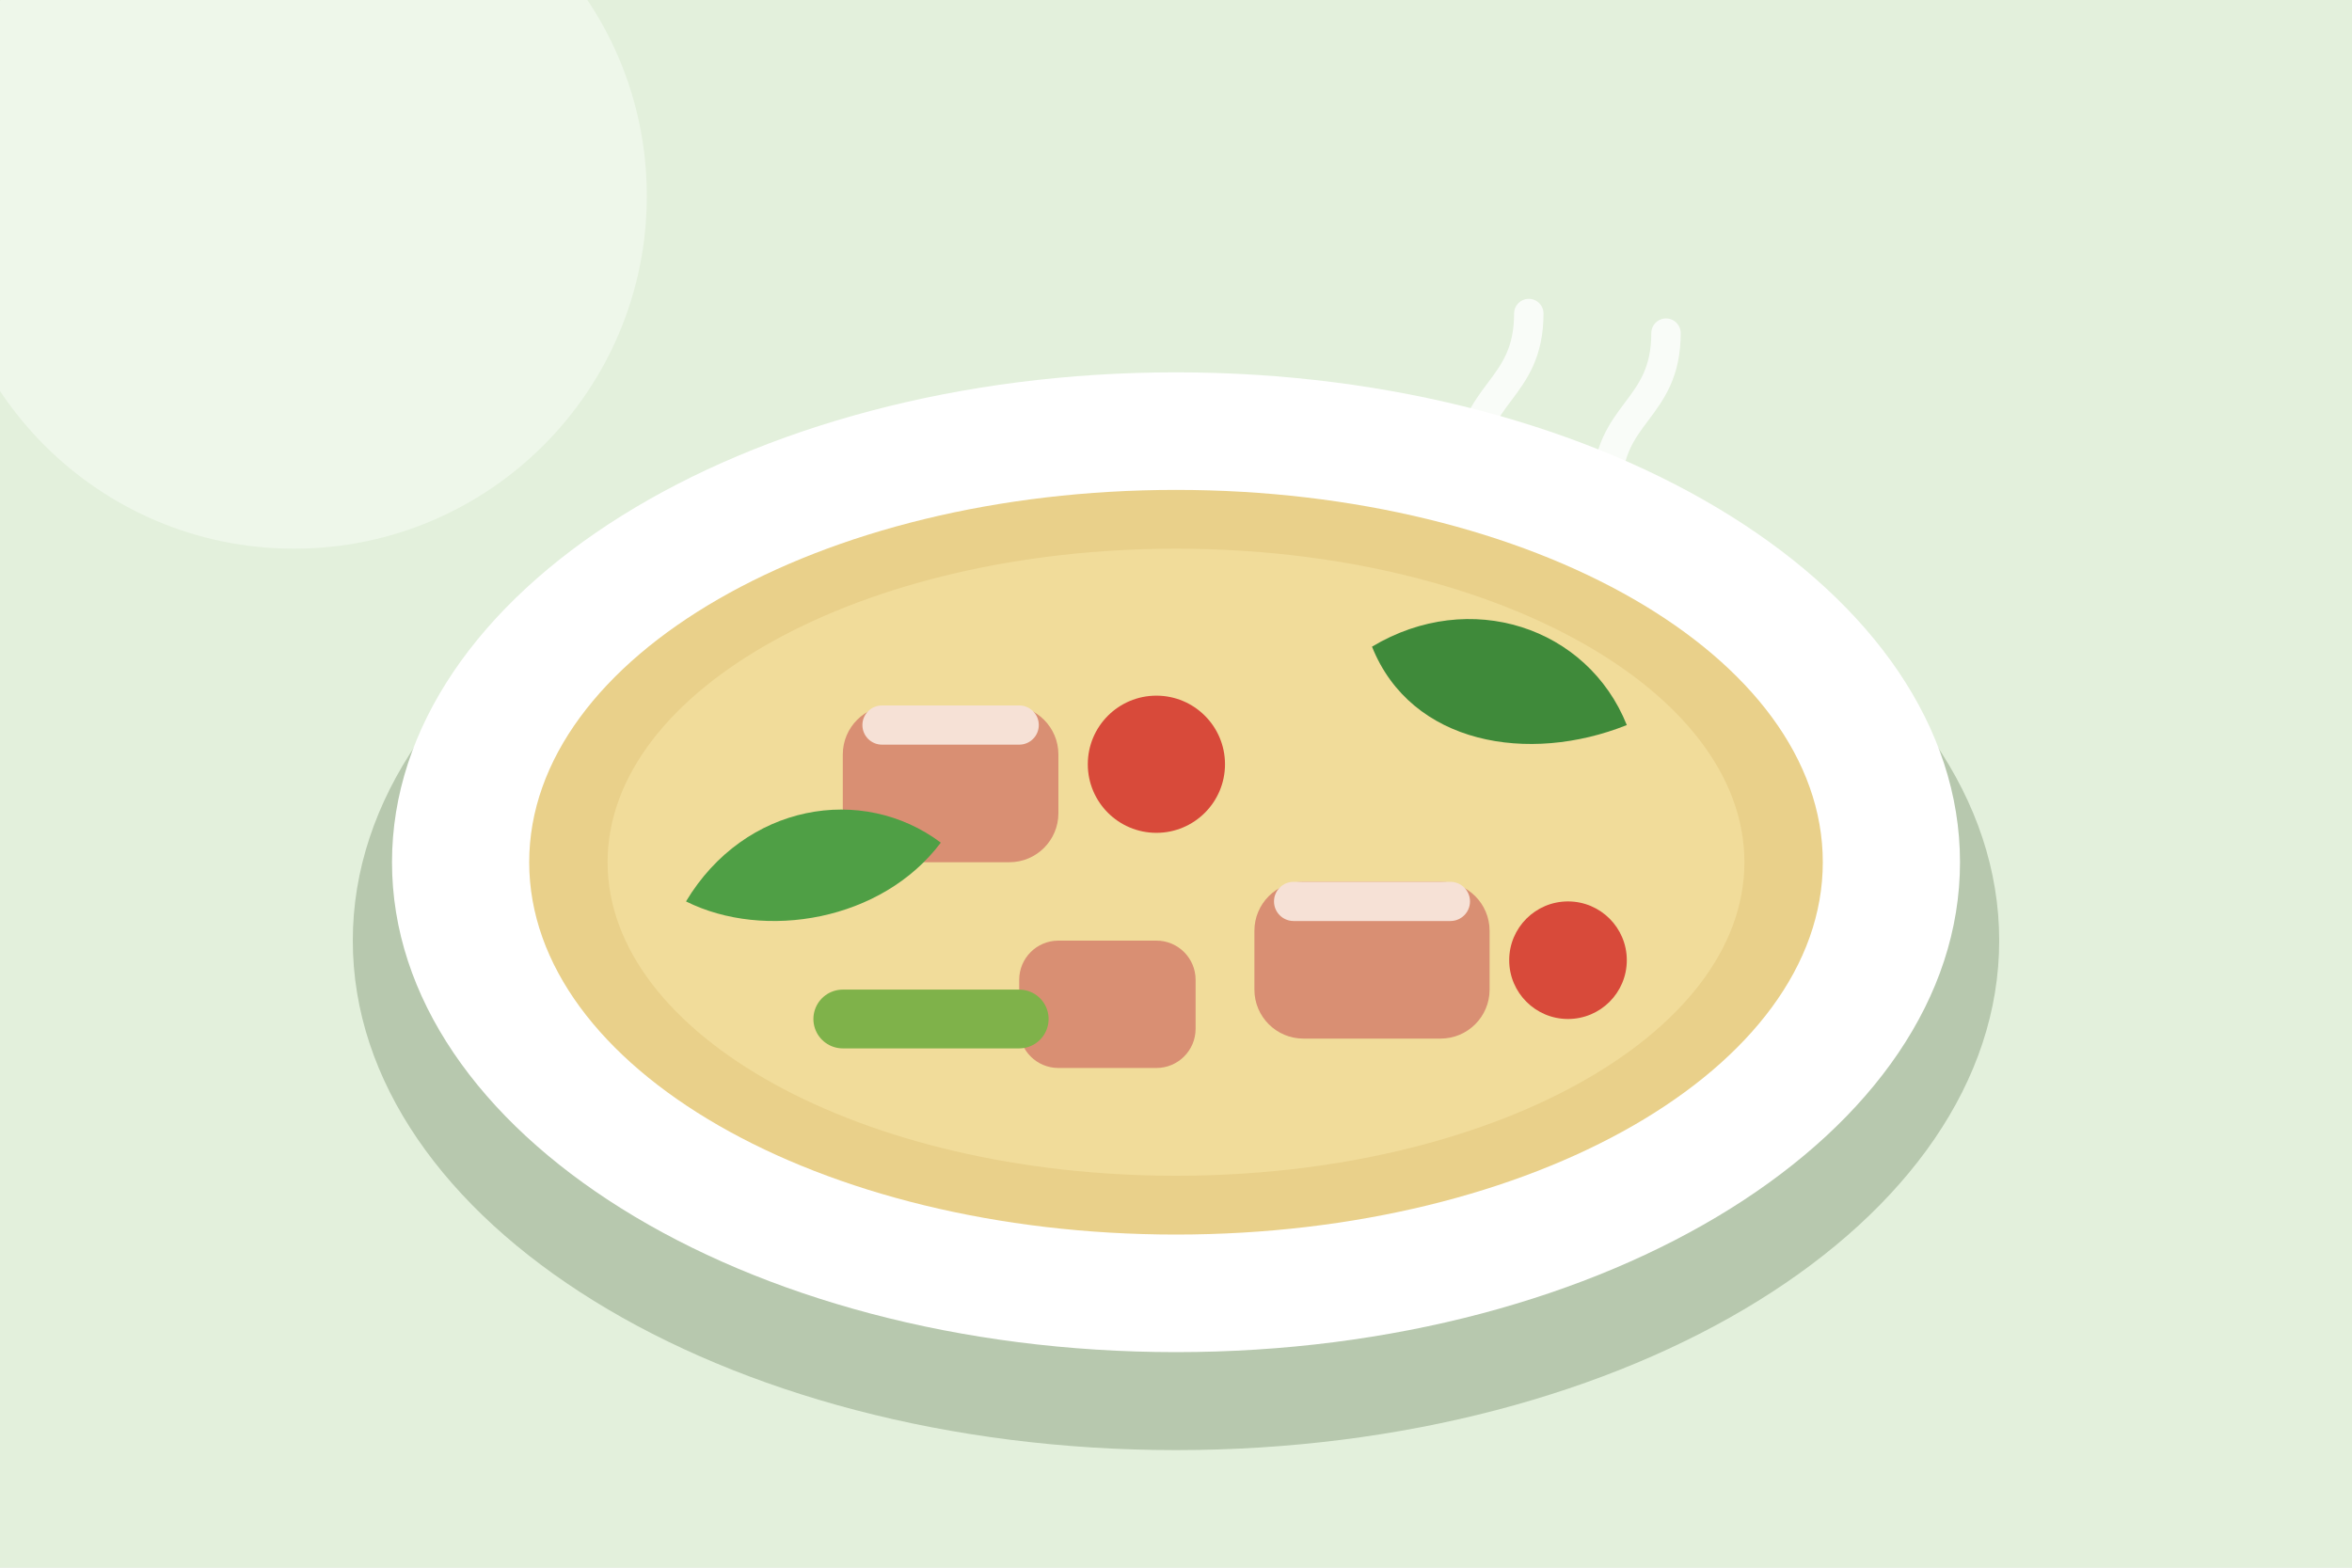
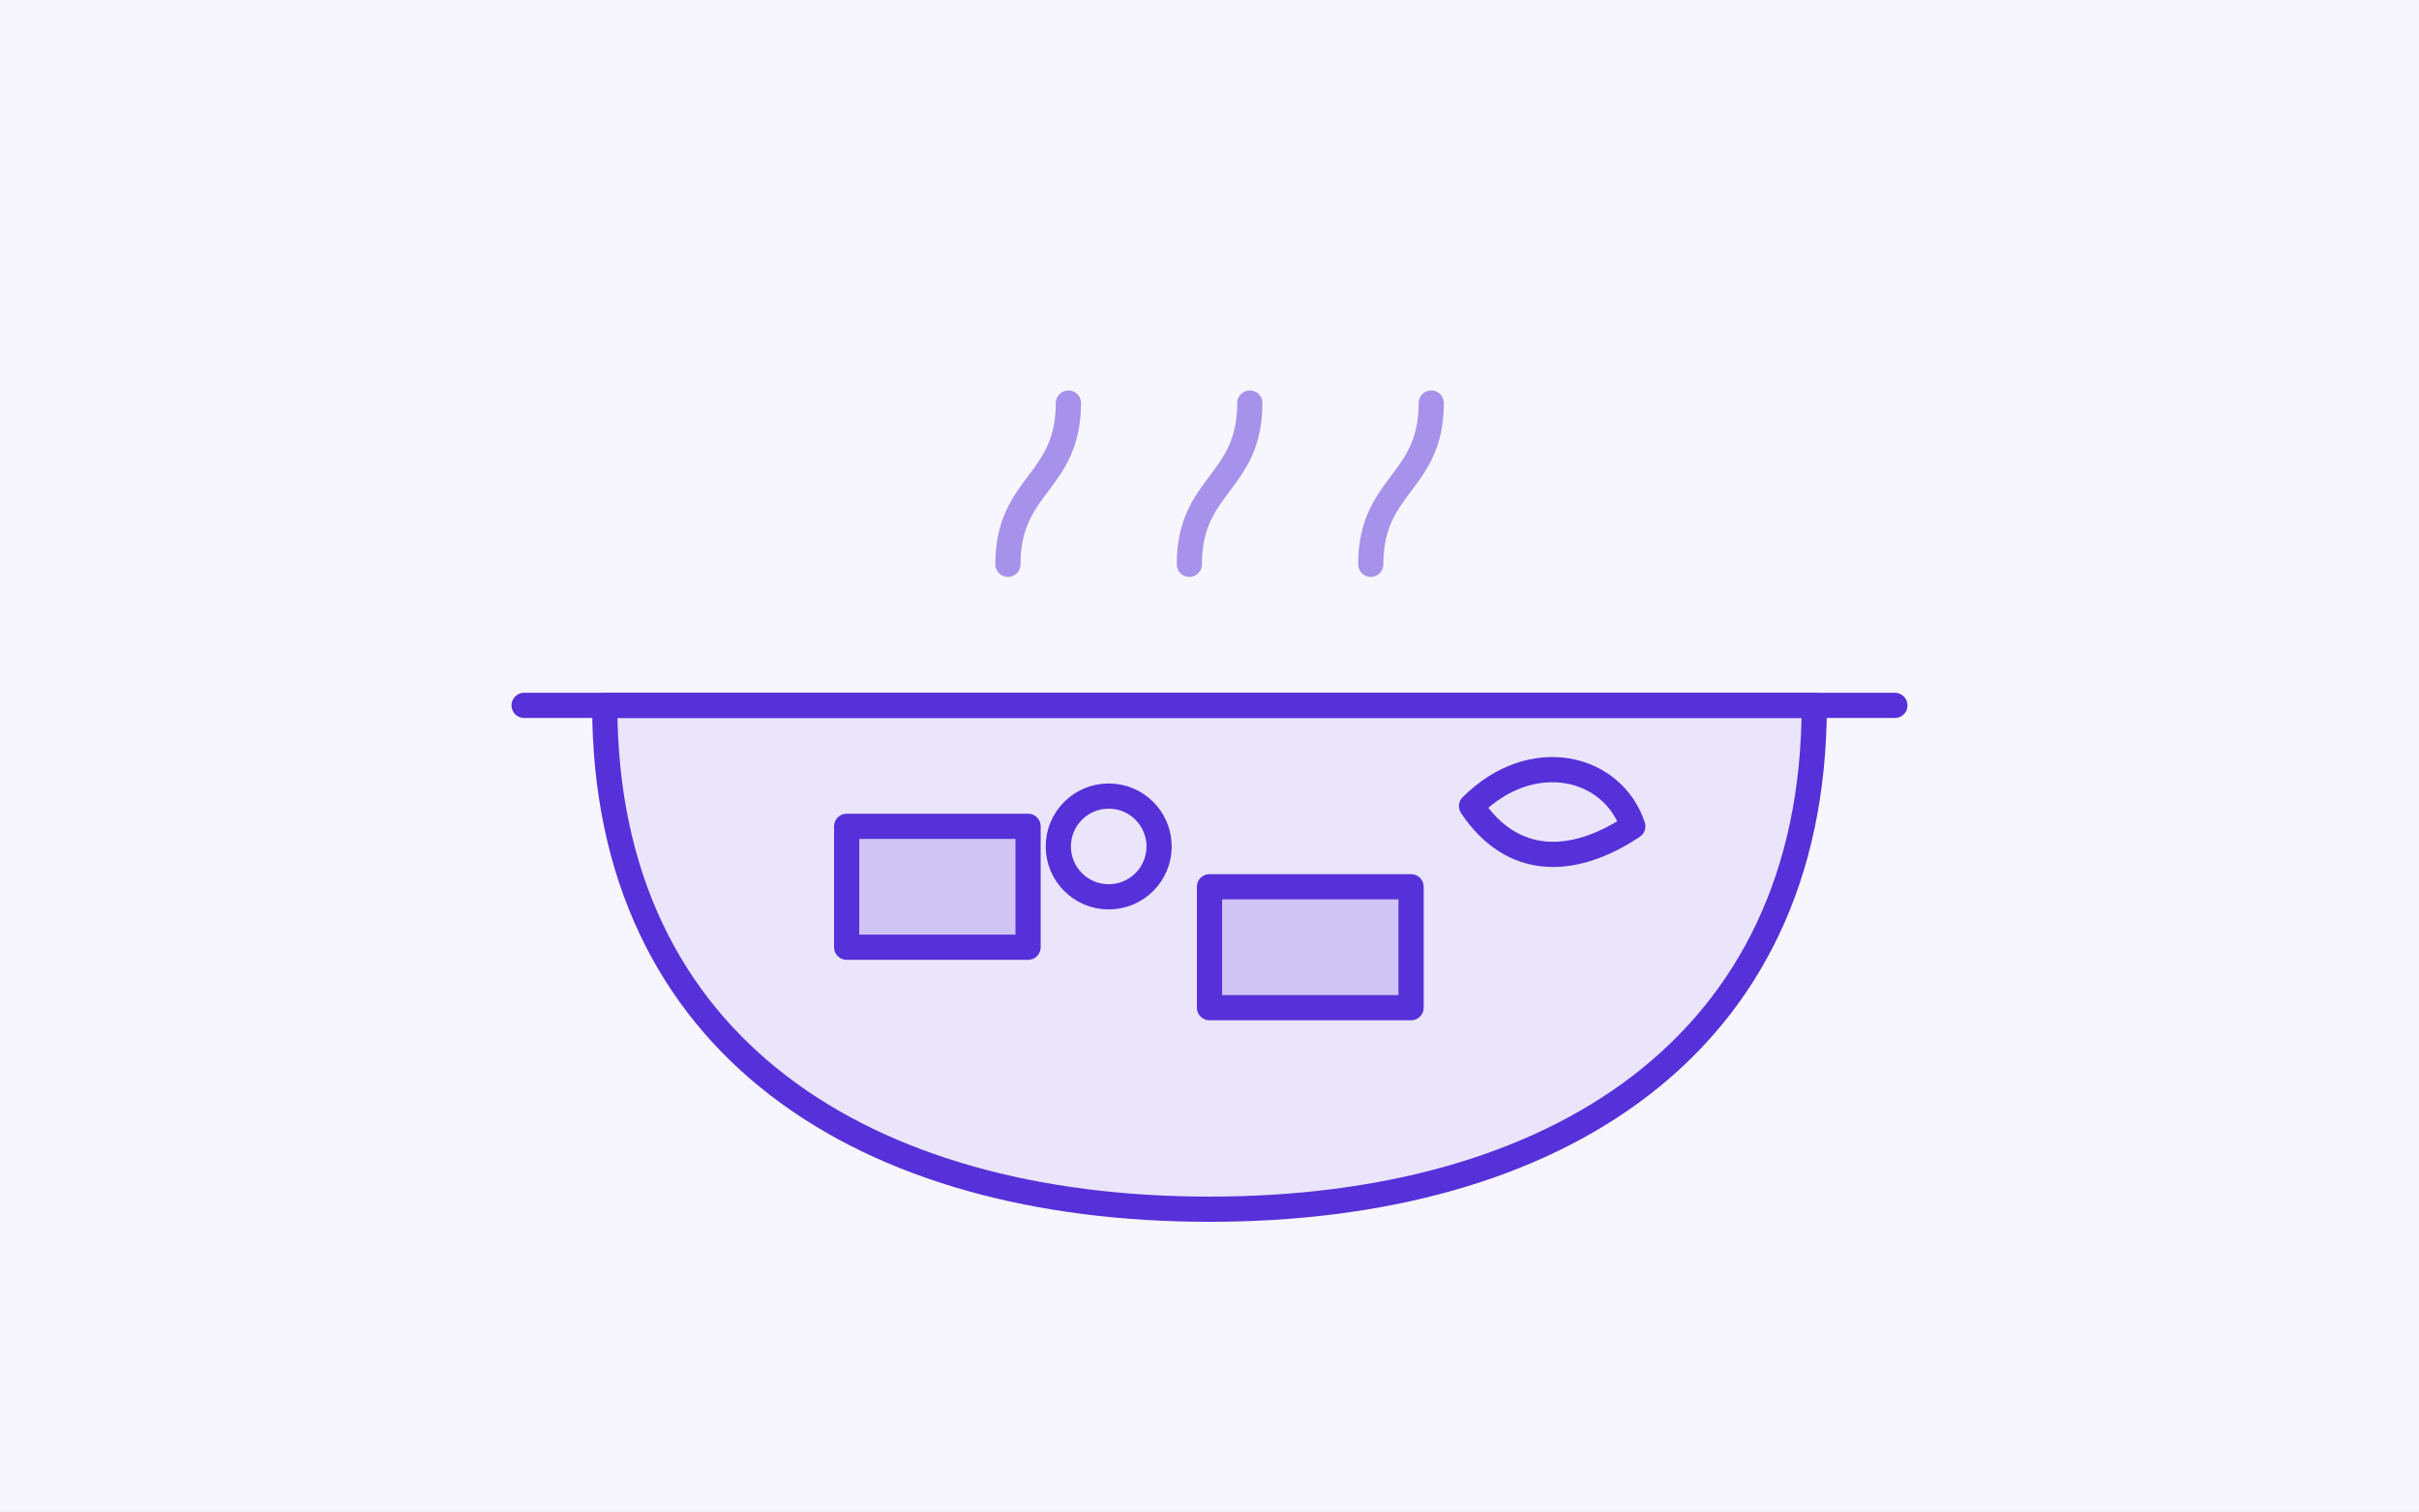
- <svg xmlns="http://www.w3.org/2000/svg" viewBox="0 0 240 160">
-   <rect width="240" height="160" fill="#e3f0dc" />
-   <circle cx="30" cy="20" r="36" fill="#eef7ea" />
-   <ellipse cx="120" cy="96" rx="84" ry="52" fill="#b7c8ae" />
-   <ellipse cx="120" cy="88" rx="80" ry="50" fill="#fff" />
-   <ellipse cx="120" cy="88" rx="66" ry="38" fill="#e9d08a" />
-   <ellipse cx="120" cy="88" rx="58" ry="32" fill="#f1dc9a" />
-   <g fill="#d98f73">
-     <rect x="86" y="72" width="22" height="16" rx="5" />
-     <rect x="128" y="90" width="24" height="16" rx="5" />
-     <rect x="104" y="96" width="18" height="13" rx="4" />
-   </g>
-   <g fill="#f6e1d6">
-     <rect x="88" y="72" width="18" height="4" rx="2" />
-     <rect x="130" y="90" width="20" height="4" rx="2" />
-   </g>
-   <path d="M140 66c10-6 22-2 26 8-10 4-22 2-26-8z" fill="#3f8a3a" />
-   <path d="M70 92c6-10 18-12 26-6-6 8-18 10-26 6z" fill="#4f9f45" />
-   <circle cx="118" cy="78" r="7" fill="#d84a3a" />
-   <circle cx="160" cy="98" r="6" fill="#d84a3a" />
-   <path d="M86 104h18" stroke="#7fb24a" stroke-width="6" stroke-linecap="round" />
-   <path d="M150 48c0-8 6-8 6-16M164 50c0-8 6-8 6-16" stroke="#fff" stroke-width="3" fill="none" stroke-linecap="round" opacity=".8" />
+ <svg xmlns="http://www.w3.org/2000/svg" viewBox="0 0 240 150" fill="none" stroke="#5630d8" stroke-width="2.5" stroke-linecap="round" stroke-linejoin="round">
+   <rect width="240" height="150" fill="#f7f5fd" stroke="none" />
+   <path d="M60 70h120c0 34-26 50-60 50S60 104 60 70z" fill="#5630d8" fill-opacity=".08" />
+   <path d="M52 70h136" />
+   <path d="M84 82h18v12H84zM120 88h20v12h-20z" fill="#5630d8" fill-opacity=".18" />
+   <circle cx="110" cy="84" r="5" />
+   <path d="M146 80c6-6 14-4 16 2-6 4-12 4-16-2z" />
+   <path d="M100 56c0-8 6-8 6-16M118 56c0-8 6-8 6-16M136 56c0-8 6-8 6-16" stroke-opacity=".5" />
</svg>
